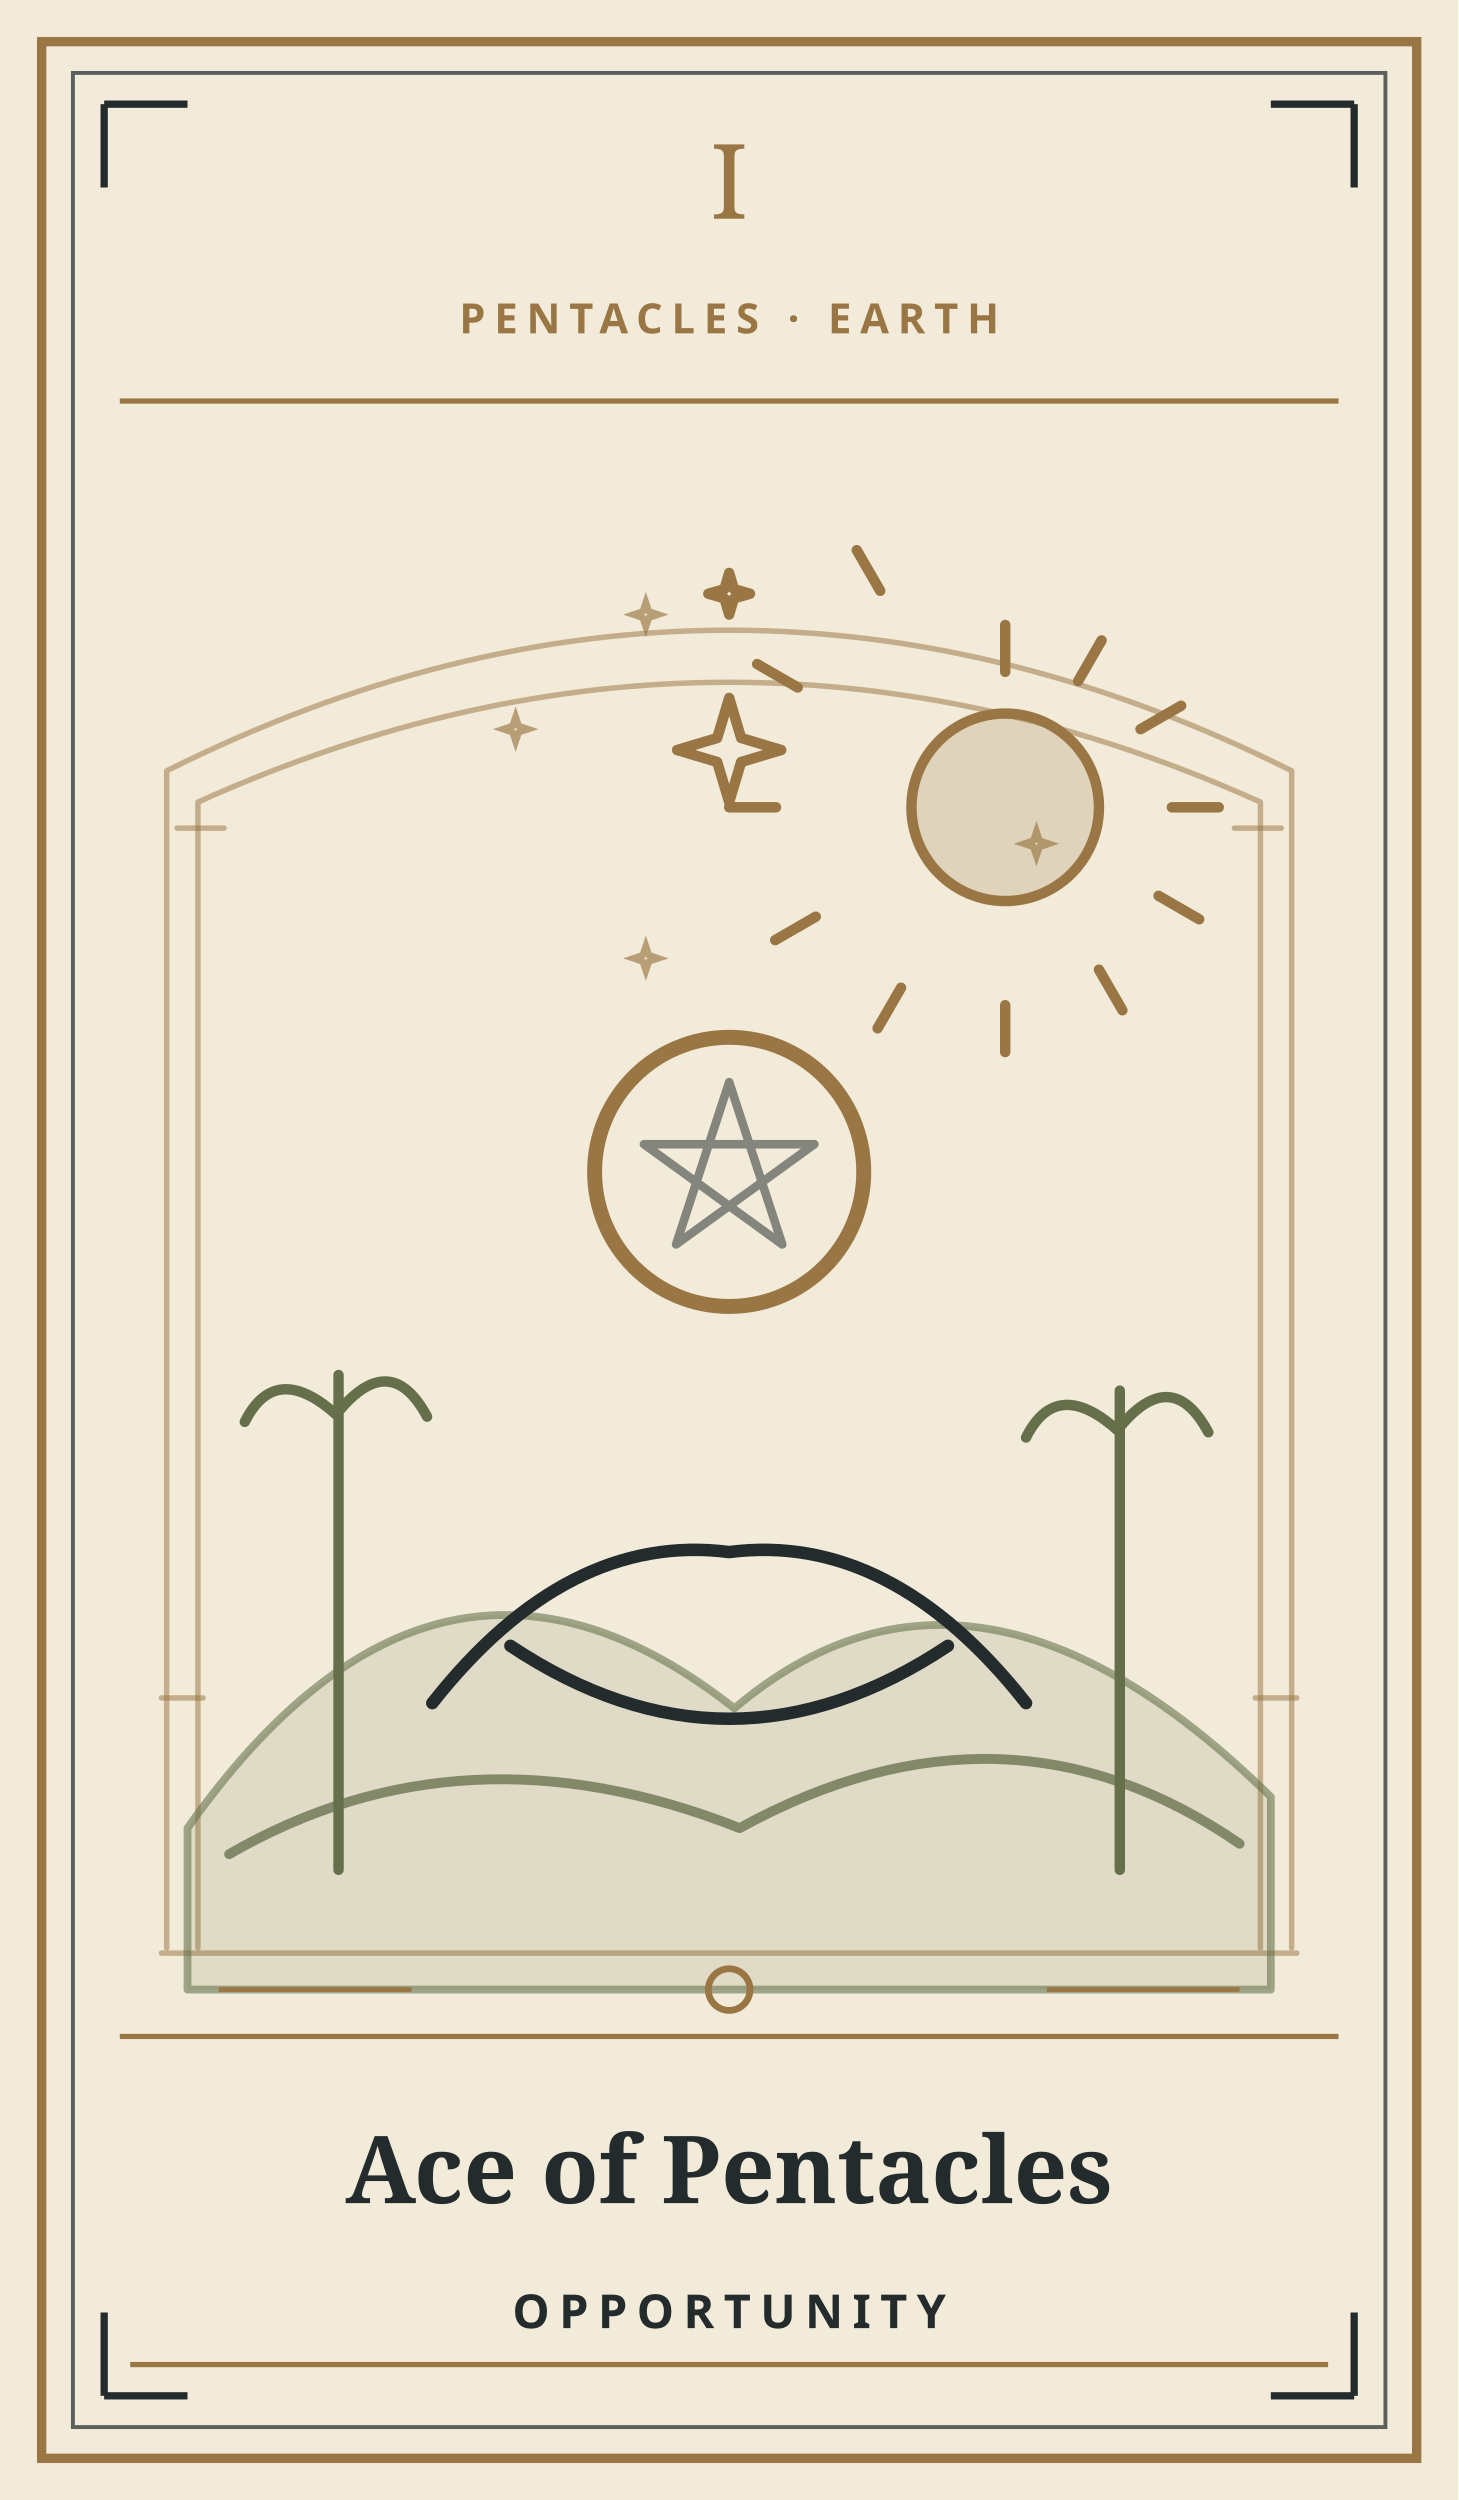
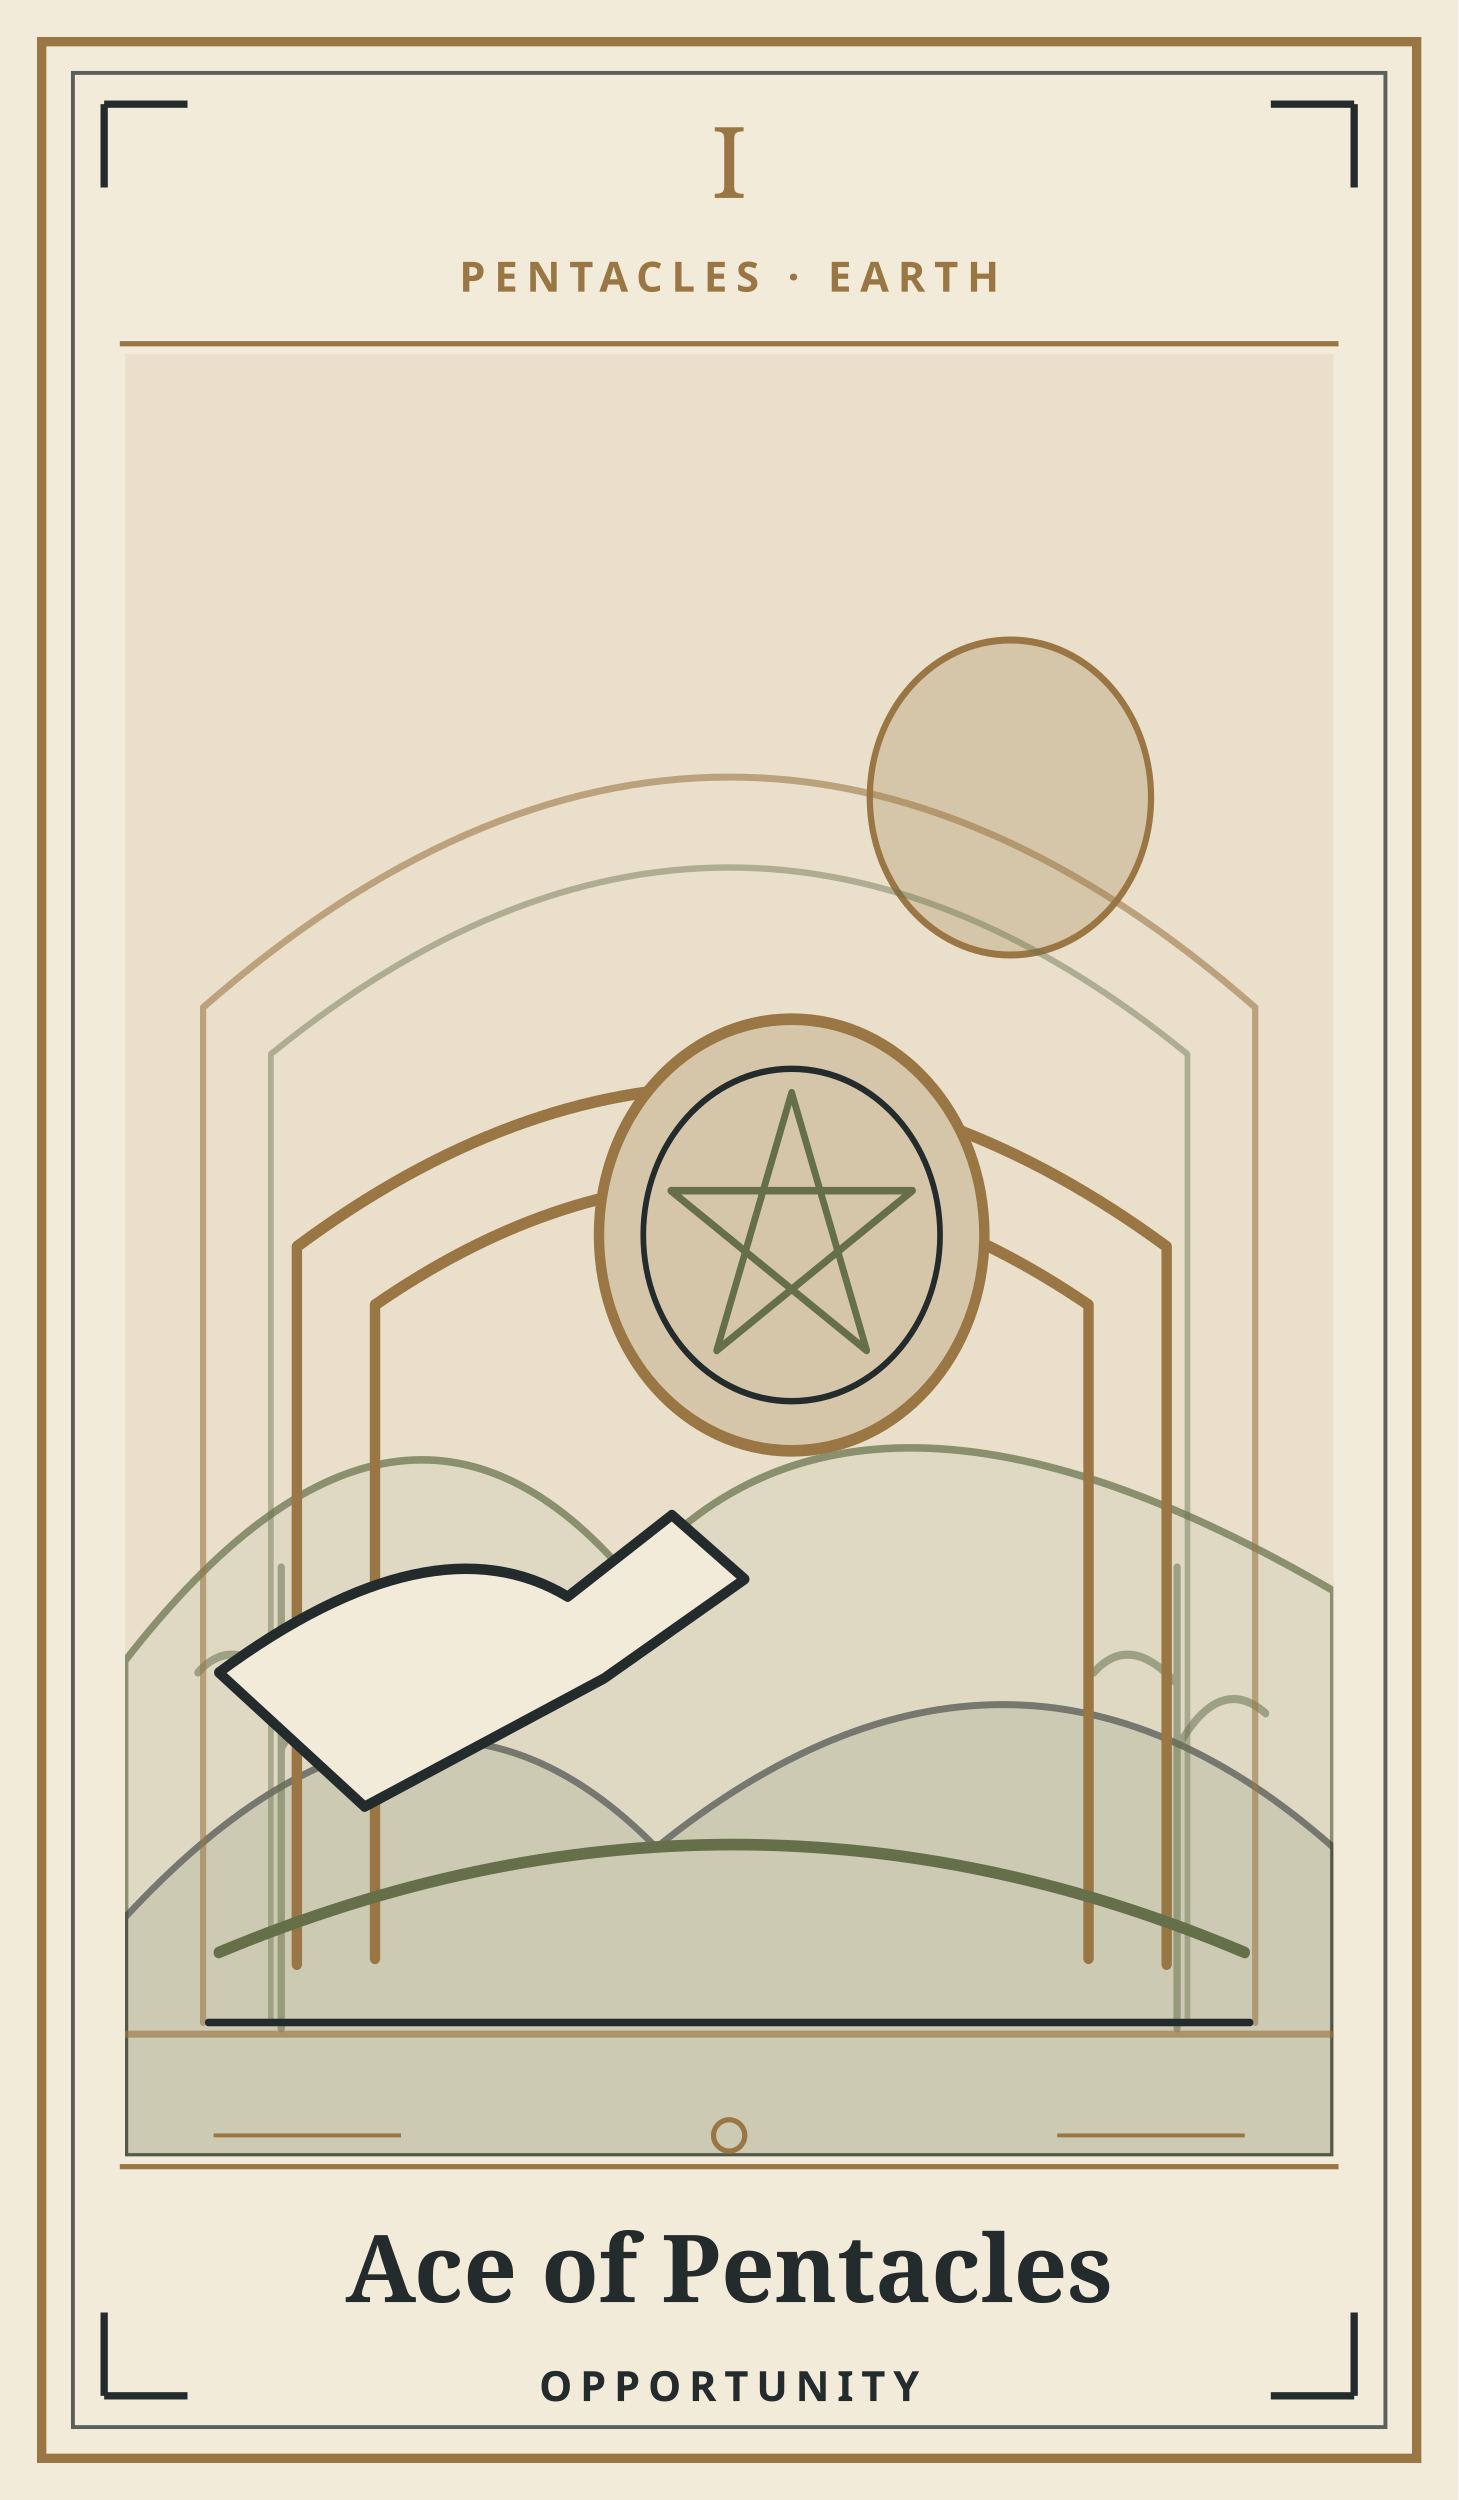
<svg xmlns="http://www.w3.org/2000/svg" width="280" height="480" viewBox="0 0 280 480" role="img" aria-labelledby="title description">
-   <style>
- .ink{fill:none;stroke:#232b2d;stroke-width:2.3;stroke-linecap:round;stroke-linejoin:round}
- .fine{fill:none;stroke:#232b2d;stroke-opacity:.53;stroke-width:1.15;stroke-linecap:round;stroke-linejoin:round}
- .gold{fill:none;stroke:#997643;stroke-width:2;stroke-linecap:round;stroke-linejoin:round}
- .faint{fill:none;stroke:#997643;stroke-opacity:.66;stroke-width:1.25}
- .inkfill{fill:#232b2d;stroke:#232b2d;stroke-width:1}
- .distant{fill:#65704b;fill-opacity:.13;stroke:#65704b;stroke-opacity:.58;stroke-width:1.5;stroke-linejoin:round}
- .terrain{fill:none;stroke:#65704b;stroke-opacity:.76;stroke-width:1.9;stroke-linecap:round;stroke-linejoin:round}
- .halo{fill:#997643;fill-opacity:.10;stroke:#997643;stroke-width:1.25}
- .cloud{fill:none;stroke:#232b2d;stroke-opacity:.32;stroke-width:1.3;stroke-linecap:round}
- .wind{fill:none;stroke:#65704b;stroke-opacity:.60;stroke-width:1.1;stroke-linecap:round}
- .hands{fill:none;stroke:#232b2d;stroke-width:2.4;stroke-linecap:round;stroke-linejoin:round}
- .arch{fill:none;stroke:#997643;stroke-width:1.8;stroke-linecap:round;stroke-linejoin:round}
- .tension{fill:none;stroke:#65704b;stroke-opacity:.55;stroke-width:1.5;stroke-linecap:round}
- .bridge{fill:none;stroke:#997643;stroke-width:2.3;stroke-linecap:round}
- .ridge{fill:none;stroke:#232b2d;stroke-opacity:.46;stroke-width:1.6;stroke-linejoin:round}
- .motion{fill:none;stroke:#65704b;stroke-opacity:.54;stroke-width:2;stroke-linecap:round}
- .beast{fill:#65704b;fill-opacity:.23;stroke:#232b2d;stroke-width:1.8;stroke-linejoin:round}
- .regalia{fill:#997643;fill-opacity:.25;stroke:#997643;stroke-width:1.6;stroke-linejoin:round}
- .petal{fill:#f2ebd9;stroke:#65704b;stroke-width:1.5}
- .wash{fill:#65704b;fill-opacity:.11;stroke:#232b2d;stroke-width:1.8;stroke-linejoin:round}
- .column{fill:#f2ebd9;stroke:#232b2d;stroke-width:2.1}
- .sun{fill:#997643;fill-opacity:.2;stroke:#997643;stroke-width:2}
- .paperfill{fill:#f2ebd9;stroke:#232b2d;stroke-width:1.8}
- .lantern{fill:#997643;fill-opacity:.35;stroke:#232b2d;stroke-width:2}
- .vine{fill:none;stroke:#65704b;stroke-width:2;stroke-linecap:round;stroke-linejoin:round}
- .water{fill:none;stroke:#65704b;stroke-width:2;stroke-linecap:round}
- .chain{fill:none;stroke:#997643;stroke-width:3;stroke-dasharray:4 4}
- .lightning{fill:none;stroke:#65704b;stroke-width:7;stroke-linecap:square;stroke-linejoin:miter}
- .ghost{fill:none;stroke:#997643;stroke-opacity:.52;stroke-width:1.05;stroke-linecap:round;stroke-linejoin:round}
- .landscape{fill:none;stroke:#65704b;stroke-opacity:.58;stroke-width:1.5;stroke-linecap:round}
- .hatch{fill:none;stroke:#232b2d;stroke-opacity:.42;stroke-width:1;stroke-linecap:round}
- </style>
  <rect width="280" height="480" fill="#f2ebd9" />
  <rect x="8" y="8" width="264" height="464" fill="none" stroke="#997643" stroke-width="1.8" />
  <rect x="14" y="14" width="252" height="452" fill="none" stroke="#232b2d" stroke-width=".75" opacity=".72" />
-   <path d="M23 77H257M23 391H257M25 454H255" stroke="#997643" stroke-width="1" />
+   <path d="M23 66H257M23 416H257" stroke="#997643" stroke-width="1" />
  <path d="M20 20L36 20M20 20L20 36M260 20L244 20M260 20L260 36M20 460L36 460M20 460L20 444M260 460L244 460M260 460L260 444" stroke="#232b2d" stroke-width="1.4" />
-   <text class="number" x="140" y="42" font-family="Noto Serif" font-size="20" font-weight="400" fill="#997643" text-anchor="middle">I</text>
-   <text class="small" x="140" y="64" font-family="Noto Sans" font-size="8" font-weight="600" letter-spacing="1.7" fill="#997643" text-anchor="middle">PENTACLES · EARTH</text>
+   <text class="number" x="140" y="38" font-family="Noto Serif" font-size="19" font-weight="400" fill="#997643" text-anchor="middle">I</text>
+   <text class="small" x="140" y="56" font-family="Noto Sans" font-size="8" font-weight="600" letter-spacing="1.7" fill="#997643" text-anchor="middle">PENTACLES · EARTH</text>
+   <defs>
+     <clipPath id="window">
+       <rect x="24" y="68" width="232" height="346" />
+     </clipPath>
+   </defs>
  <g clip-path="url(#window)">
-     <path class="ghost" d="M32 374V148Q140 94 248 148V374" />
-     <path class="ghost" d="M38 374V154Q140 108 242 154V374" />
-     <path class="ghost" d="M31 375H249" />
-     <path class="gold" d="M140 110L140.9 113.1L144 114L140.9 114.9L140 118L139.1 114.9L136 114L139.1 113.1Z" />
-     <path class="ghost" d="M34 159H43M237 159H246M31 326H39M241 326H249" />
-     <path class="faint" d="M124 181.6L124.6 183.4L126.4 184L124.6 184.6L124 186.4L123.4 184.6L121.6 184L123.4 183.4Z" />
-     <path class="faint" d="M124 115.6L124.6 117.4L126.4 118L124.6 118.6L124 120.4L123.4 118.6L121.6 118L123.4 117.4Z" />
-     <path class="faint" d="M199 159.6L199.6 161.4L201.4 162L199.6 162.6L199 164.4L198.4 162.6L196.6 162L198.4 161.4Z" />
-     <path class="faint" d="M99 137.6L99.6 139.4L101.4 140L99.6 140.6L99 142.4L98.4 140.6L96.6 140L98.4 139.4Z" />
-     <path class="distant" d="M36 351Q84 283 141 328Q187 289 244 345V382H36Z" />
-     <path class="terrain" d="M44 356Q89 330 142 351Q193 323 238 354" />
-     <path class="vine" d="M65 359V264M65 272Q53 261 47 273M65 271Q75 259 82 272" />
-     <path class="vine" d="M215 359V267M215 275Q203 264 197 276M215 274Q225 262 232 275" />
-     <circle class="sun" cx="193" cy="155" r="18" />
-     <path class="gold" d="M193 129L193 120" transform="rotate(0 193 155)" />
-     <path class="gold" d="M193 127L193 118" transform="rotate(30 193 155)" />
-     <path class="gold" d="M193 125L193 116" transform="rotate(60 193 155)" />
-     <path class="gold" d="M193 123L193 114" transform="rotate(90 193 155)" />
-     <path class="gold" d="M193 121L193 112" transform="rotate(120 193 155)" />
-     <path class="gold" d="M193 119L193 110" transform="rotate(150 193 155)" />
-     <path class="gold" d="M193 117L193 108" transform="rotate(180 193 155)" />
-     <path class="gold" d="M193 115L193 106" transform="rotate(210 193 155)" />
-     <path class="gold" d="M193 113L193 104" transform="rotate(240 193 155)" />
-     <path class="gold" d="M193 111L193 102" transform="rotate(270 193 155)" />
-     <path class="gold" d="M193 109L193 100" transform="rotate(300 193 155)" />
-     <path class="gold" d="M193 107L193 98" transform="rotate(330 193 155)" />
-     <path class="hands" d="M83 327Q109 294 140 298Q171 294 197 327M98 316Q140 344 182 316" />
-     <path class="gold" d="M140 134L142.3 141.7L150 144L142.3 146.3L140 154L137.7 146.3L130 144L137.7 141.7Z" />
-     <g transform="translate(140 225) scale(1.4355)">
-       <circle class="gold" cx="0" cy="0" r="18" />
-       <polyline class="fine" points="0.0,-12.0 7.1,9.7 -11.4,-3.7 11.4,-3.7 -7.1,9.7 0.0,-12.0" />
+     <rect x="24" y="68" width="232" height="346" fill="#ede6d5" />
+     <g transform="translate(0 -20.48) scale(1 1.12)">
+       <path d="M24 79H256V388H24Z" fill="#e9dfca" stroke="none" stroke-width="1.4" stroke-linecap="round" stroke-linejoin="round" opacity="1" />
+       <circle cx="194" cy="155" r="27" fill="#d6c6a9" stroke="#997643" stroke-width="1.2" opacity="1" />
+       <path d="M24 303Q77 242 121 289Q164 243 256 291V388H24Z" fill="#dbd7c2" stroke="#65704b" stroke-width="1.3" stroke-linecap="round" stroke-linejoin="round" opacity="0.72" />
+       <path d="M24 347Q80 293 126 335Q194 286 256 335V388H24Z" fill="#bfbfa6" stroke="#232b2d" stroke-width="1.2" stroke-linecap="round" stroke-linejoin="round" opacity="0.56" />
+       <path d="M54 366V287M54 307Q45 298 38 305M54 318Q62 305 71 312" fill="none" stroke="#65704b" stroke-width="1.4" stroke-linecap="round" stroke-linejoin="round" opacity="0.54" />
+       <path d="M226 366V287M226 307Q217 298 210 305M226 318Q234 305 243 312" fill="none" stroke="#65704b" stroke-width="1.4" stroke-linecap="round" stroke-linejoin="round" opacity="0.54" />
+       <path d="M24 367H256" fill="none" stroke="#997643" stroke-width="1.2" stroke-linecap="round" stroke-linejoin="round" opacity="0.65" />
+       <path d="M39 365V191Q140 112 241 191V365" fill="none" stroke="#997643" stroke-width="1.2" stroke-linecap="round" stroke-linejoin="round" opacity="0.58" />
+       <path d="M52 365V199Q140 135 228 199V365" fill="none" stroke="#65704b" stroke-width="1.1" stroke-linecap="round" stroke-linejoin="round" opacity="0.45" />
+       <path d="M40 365H240" fill="none" stroke="#232b2d" stroke-width="1.3" stroke-linecap="round" stroke-linejoin="round" opacity="1" />
+       <path d="M57 355V232Q140 177 224 232V355M72 354V242Q140 200 209 242V354" fill="none" stroke="#997643" stroke-width="2" stroke-linecap="round" stroke-linejoin="round" opacity="1" />
+       <path d="M42 305Q83 278 109 292L129 278L143 289L116 306L70 328Z" fill="#f2ebd9" stroke="#232b2d" stroke-width="1.8" stroke-linecap="round" stroke-linejoin="round" opacity="1" />
+       <circle cx="152" cy="230" r="37" fill="#d6c6a9" stroke="#997643" stroke-width="2" opacity="1" />
+       <circle cx="152" cy="230" r="28.49" fill="none" stroke="#232b2d" stroke-width="1.1" opacity="1" />
+       <path d="M152.0 205.6L166.4 249.8L128.8 222.4L175.2 222.4L137.6 249.8L152.0 205.6" fill="none" stroke="#65704b" stroke-width="1.3" stroke-linecap="round" stroke-linejoin="round" opacity="1" />
+       <path d="M42 353Q141 316 239 353" fill="none" stroke="#65704b" stroke-width="2" stroke-linecap="round" stroke-linejoin="round" opacity="1" />
    </g>
  </g>
-   <defs>
-     <clipPath id="window">
-       <rect x="24" y="79" width="232" height="309" />
-     </clipPath>
-   </defs>
-   <path d="M42 382H79M201 382H238" stroke="#997643" stroke-width=".9" />
-   <circle cx="140" cy="382" r="4" fill="none" stroke="#997643" stroke-width="1.3" />
-   <text class="title" x="140" y="423" font-family="Noto Serif" font-size="18" font-weight="600" fill="#232b2d" text-anchor="middle">Ace of Pentacles</text>
-   <text class="label" x="140" y="447" font-family="Noto Sans" font-size="9" font-weight="600" letter-spacing="1.8" fill="#232b2d" text-anchor="middle">OPPORTUNITY</text>
+   <path d="M41 410H77M203 410H239" stroke="#997643" stroke-width=".75" />
+   <circle cx="140" cy="410" r="3" fill="none" stroke="#997643" stroke-width="1" />
+   <text class="title" x="140" y="442" font-family="Noto Serif" font-size="18" font-weight="600" fill="#232b2d" text-anchor="middle">Ace of Pentacles</text>
+   <text class="label" x="140" y="461" font-family="Noto Sans" font-size="8" font-weight="600" letter-spacing="1.5" fill="#232b2d" text-anchor="middle">OPPORTUNITY</text>
</svg>
